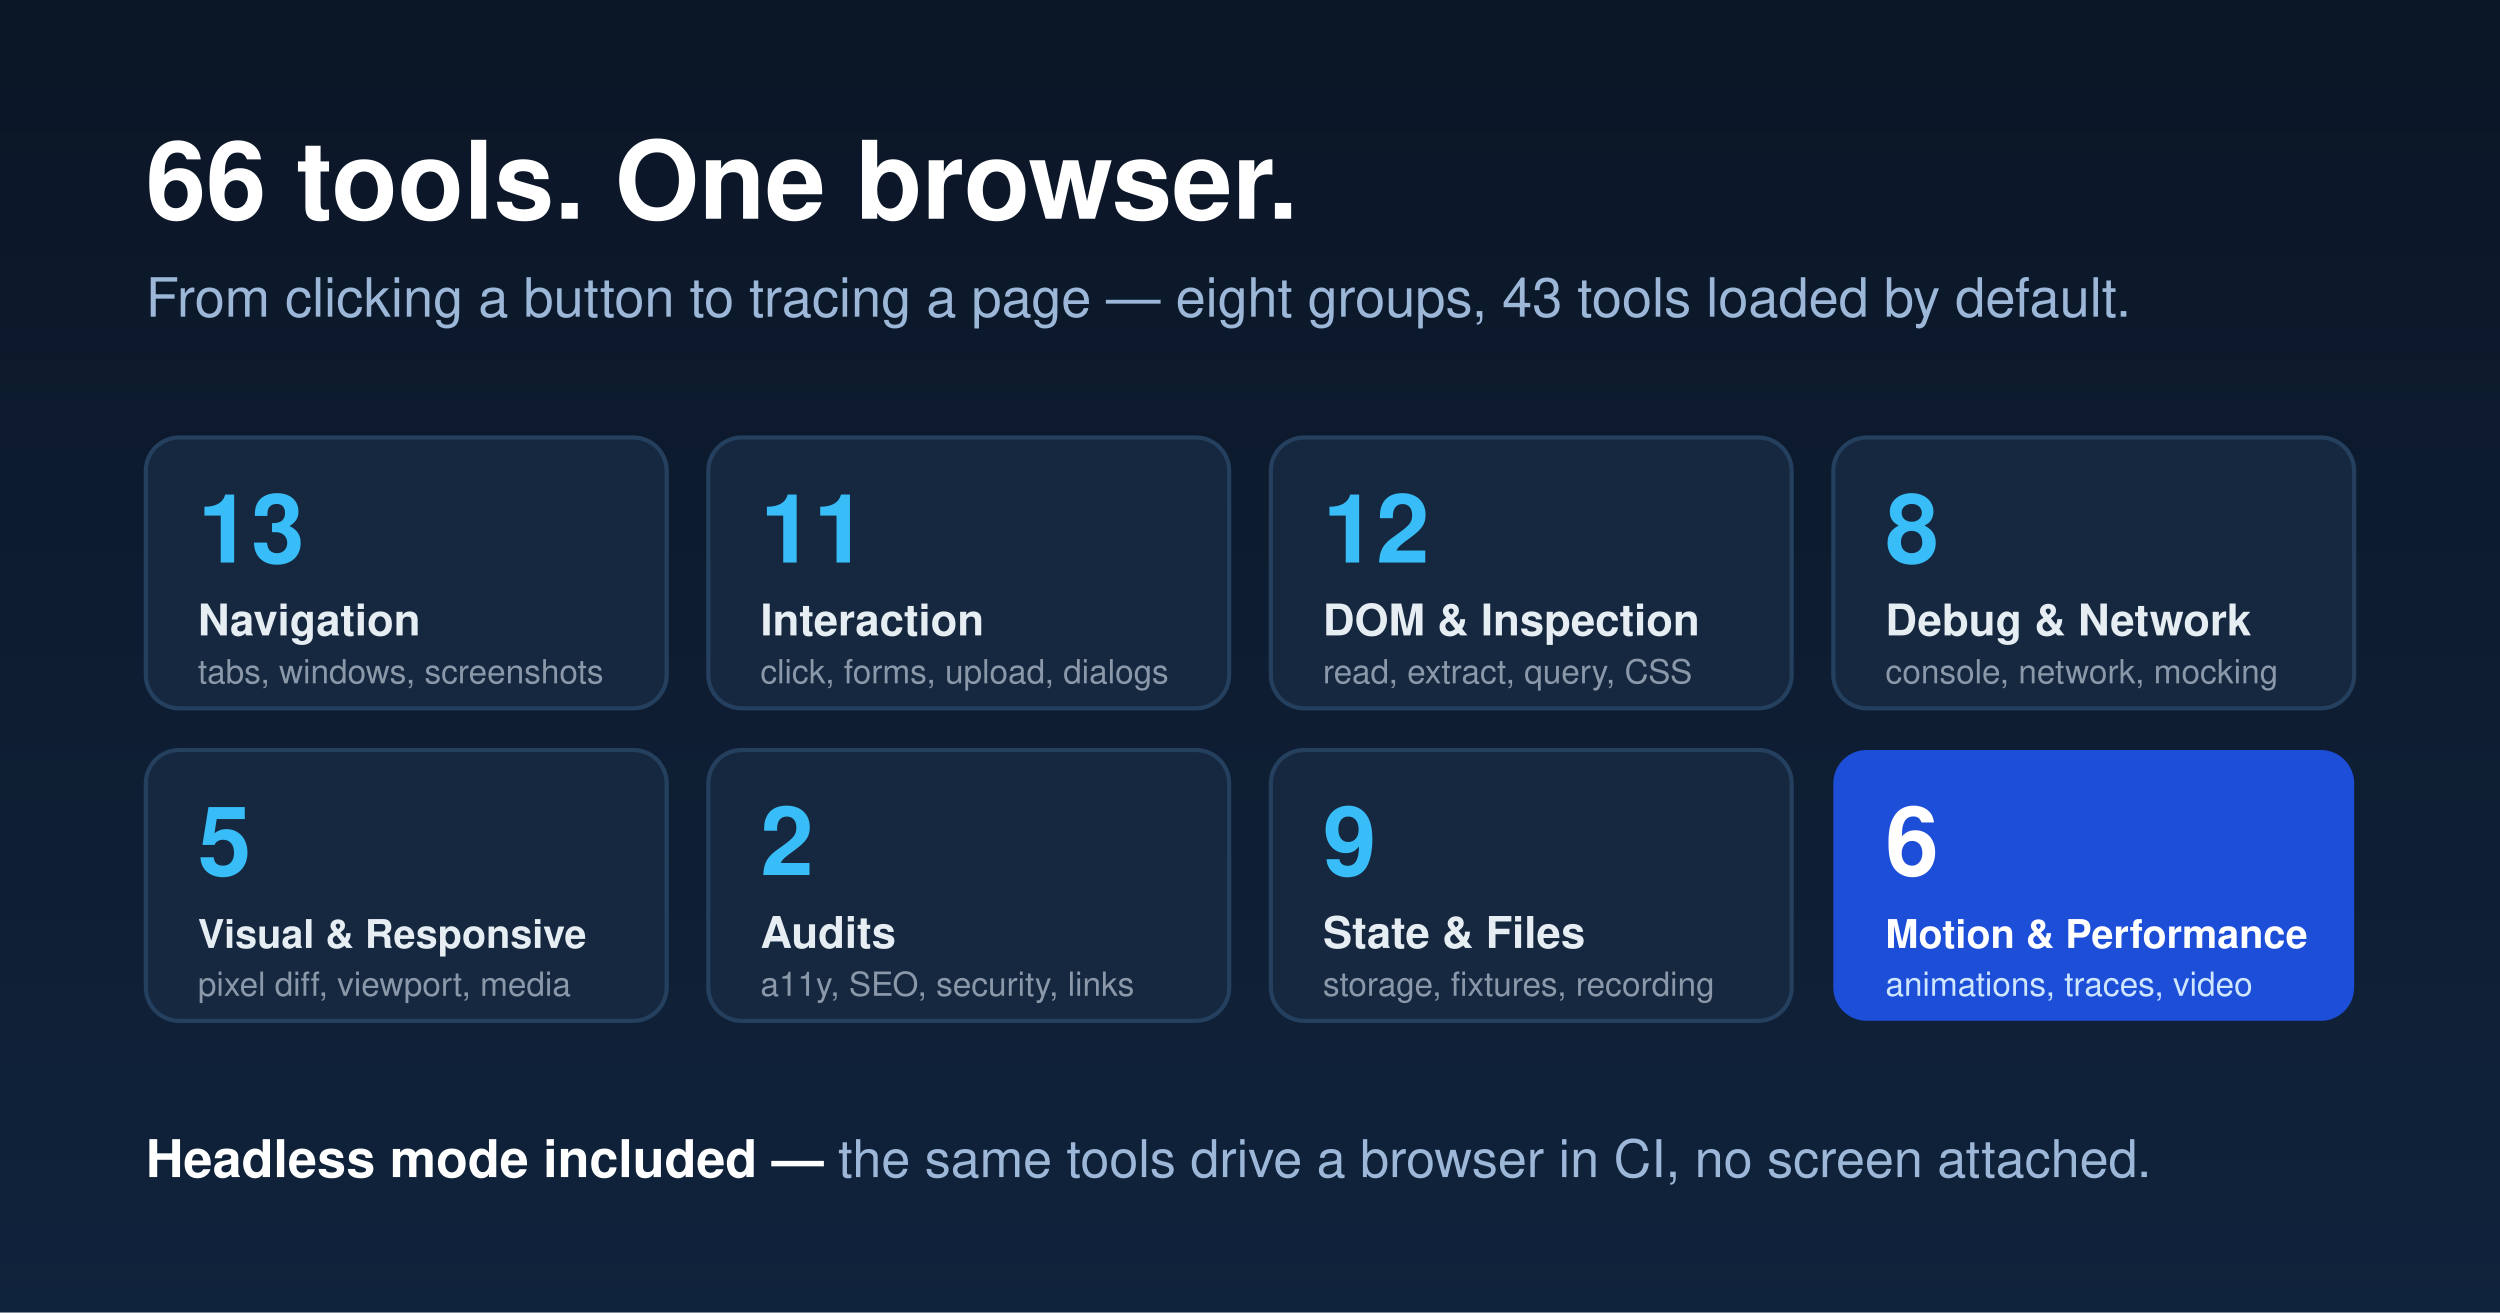
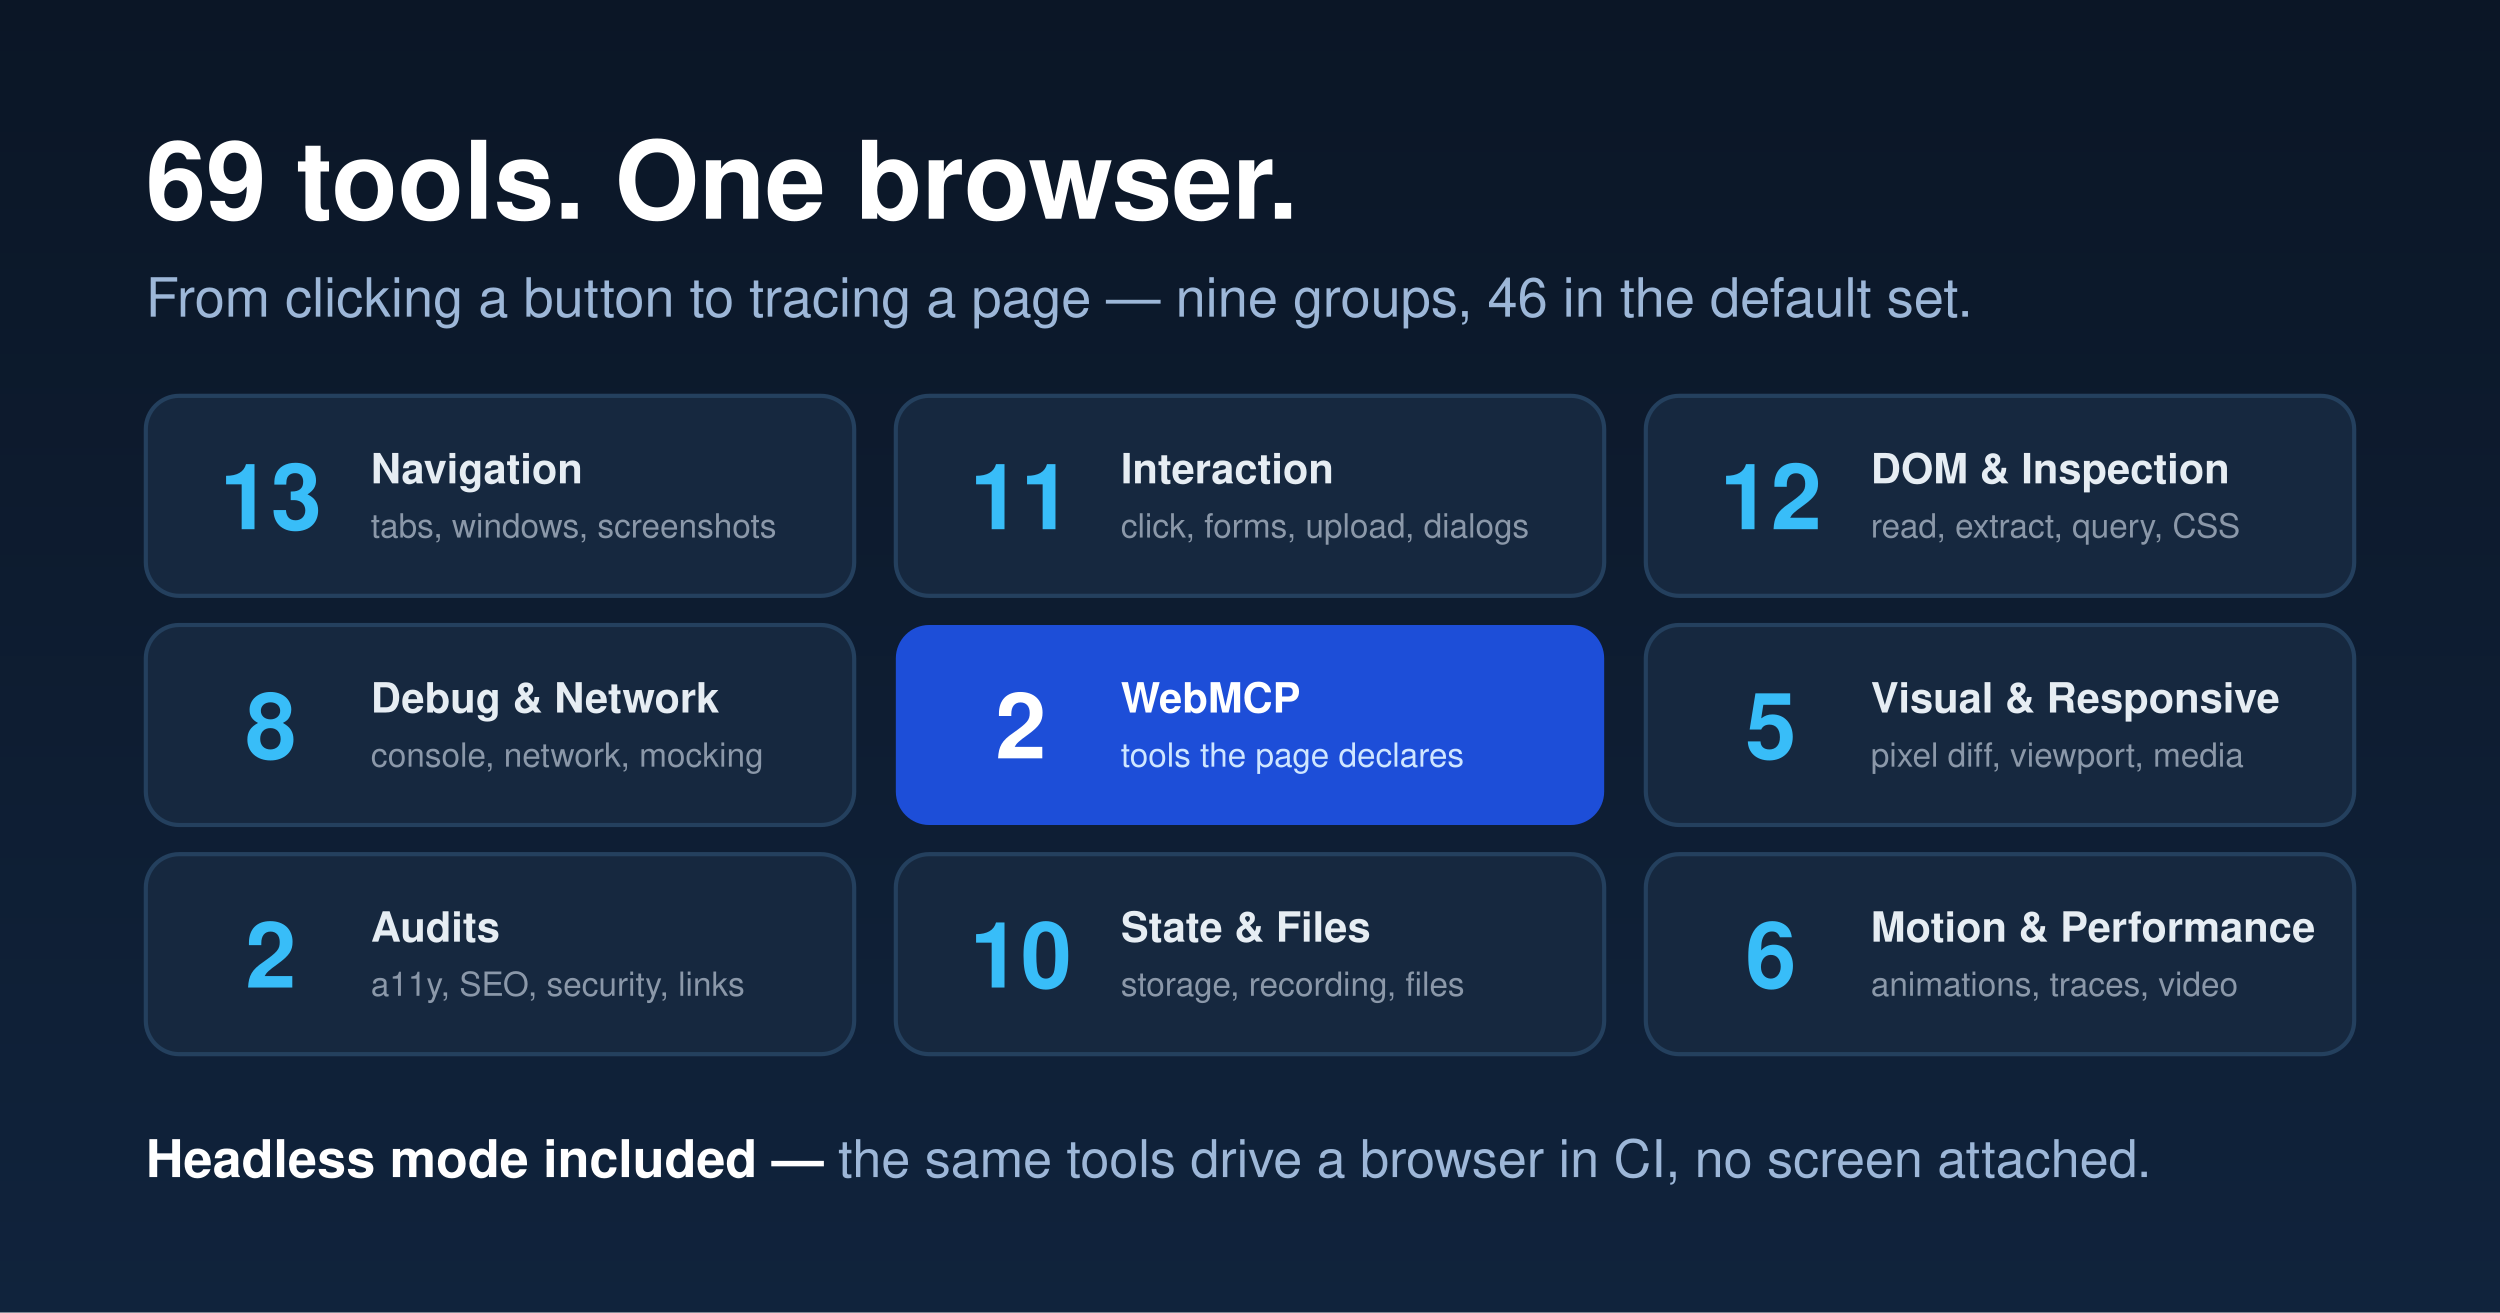
<svg xmlns="http://www.w3.org/2000/svg" width="1200" height="630" viewBox="0 0 1200 630" font-family="-apple-system,'Segoe UI',Helvetica,Arial,sans-serif">
  <defs>
    <linearGradient id="bg4" x1="0" y1="0" x2="0" y2="1">
      <stop offset="0" stop-color="#0b1626" />
      <stop offset="1" stop-color="#10233c" />
    </linearGradient>
  </defs>
  <rect width="1200" height="630" fill="url(#bg4)" />
-   <text x="70" y="105" fill="#ffffff" font-size="52" font-weight="800">66 tools. One browser.</text>
-   <text x="70" y="152" fill="#9db7d8" font-size="26">From clicking a button to tracing a page — eight groups, 43 tools loaded by default.</text>
+   <text x="70" y="105" fill="#ffffff" font-size="52" font-weight="800">69 tools. One browser.</text>
+   <text x="70" y="152" fill="#9db7d8" font-size="26">From clicking a button to tracing a page — nine groups, 46 in the default set.</text>
  <g>
-     <rect x="70" y="210" width="250" height="130" rx="16" fill="#16283f" stroke="#24405e" stroke-width="2" />
-     <text x="95" y="270" fill="#38bdf8" font-size="46" font-weight="800">13</text>
-     <text x="95" y="305" fill="#e6edf3" font-size="21" font-weight="700">Navigation</text>
-     <text x="95" y="328" fill="#8b98a9" font-size="16">tabs, windows, screenshots</text>
-     <rect x="340" y="210" width="250" height="130" rx="16" fill="#16283f" stroke="#24405e" stroke-width="2" />
-     <text x="365" y="270" fill="#38bdf8" font-size="46" font-weight="800">11</text>
-     <text x="365" y="305" fill="#e6edf3" font-size="21" font-weight="700">Interaction</text>
-     <text x="365" y="328" fill="#8b98a9" font-size="16">click, forms, upload, dialogs</text>
-     <rect x="610" y="210" width="250" height="130" rx="16" fill="#16283f" stroke="#24405e" stroke-width="2" />
-     <text x="635" y="270" fill="#38bdf8" font-size="46" font-weight="800">12</text>
-     <text x="635" y="305" fill="#e6edf3" font-size="21" font-weight="700">DOM &amp; Inspection</text>
-     <text x="635" y="328" fill="#8b98a9" font-size="16">read, extract, query, CSS</text>
-     <rect x="880" y="210" width="250" height="130" rx="16" fill="#16283f" stroke="#24405e" stroke-width="2" />
-     <text x="905" y="270" fill="#38bdf8" font-size="46" font-weight="800">8</text>
-     <text x="905" y="305" fill="#e6edf3" font-size="21" font-weight="700">Debug &amp; Network</text>
-     <text x="905" y="328" fill="#8b98a9" font-size="16">console, network, mocking</text>
-   </g>
-   <g>
-     <rect x="70" y="360" width="250" height="130" rx="16" fill="#16283f" stroke="#24405e" stroke-width="2" />
-     <text x="95" y="420" fill="#38bdf8" font-size="46" font-weight="800">5</text>
-     <text x="95" y="455" fill="#e6edf3" font-size="19" font-weight="700">Visual &amp; Responsive</text>
-     <text x="95" y="478" fill="#8b98a9" font-size="16">pixel diff, viewport, media</text>
-     <rect x="340" y="360" width="250" height="130" rx="16" fill="#16283f" stroke="#24405e" stroke-width="2" />
-     <text x="365" y="420" fill="#38bdf8" font-size="46" font-weight="800">2</text>
-     <text x="365" y="455" fill="#e6edf3" font-size="21" font-weight="700">Audits</text>
-     <text x="365" y="478" fill="#8b98a9" font-size="16">a11y, SEO, security, links</text>
-     <rect x="610" y="360" width="250" height="130" rx="16" fill="#16283f" stroke="#24405e" stroke-width="2" />
-     <text x="635" y="420" fill="#38bdf8" font-size="46" font-weight="800">9</text>
-     <text x="635" y="455" fill="#e6edf3" font-size="21" font-weight="700">State &amp; Files</text>
-     <text x="635" y="478" fill="#8b98a9" font-size="16">storage, fixtures, recording</text>
-     <rect x="880" y="360" width="250" height="130" rx="16" fill="#1d4ed8" />
-     <text x="905" y="420" fill="#ffffff" font-size="46" font-weight="800">6</text>
-     <text x="905" y="455" fill="#ffffff" font-size="19" font-weight="700">Motion &amp; Performance</text>
-     <text x="905" y="478" fill="#cfe6ff" font-size="16">animations, traces, video</text>
+     <rect x="70" y="190" width="340" height="96" rx="16" fill="#16283f" stroke="#24405e" stroke-width="2" />
+     <text x="130" y="254" fill="#38bdf8" font-size="44" font-weight="800" text-anchor="middle">13</text>
+     <text x="178" y="232" fill="#e6edf3" font-size="20" font-weight="700">Navigation</text>
+     <text x="178" y="258" fill="#8b98a9" font-size="16">tabs, windows, screenshots</text>
+     <rect x="430" y="190" width="340" height="96" rx="16" fill="#16283f" stroke="#24405e" stroke-width="2" />
+     <text x="490" y="254" fill="#38bdf8" font-size="44" font-weight="800" text-anchor="middle">11</text>
+     <text x="538" y="232" fill="#e6edf3" font-size="20" font-weight="700">Interaction</text>
+     <text x="538" y="258" fill="#8b98a9" font-size="16">click, forms, upload, dialogs</text>
+     <rect x="790" y="190" width="340" height="96" rx="16" fill="#16283f" stroke="#24405e" stroke-width="2" />
+     <text x="850" y="254" fill="#38bdf8" font-size="44" font-weight="800" text-anchor="middle">12</text>
+     <text x="898" y="232" fill="#e6edf3" font-size="20" font-weight="700">DOM &amp; Inspection</text>
+     <text x="898" y="258" fill="#8b98a9" font-size="16">read, extract, query, CSS</text>
+     <rect x="70" y="300" width="340" height="96" rx="16" fill="#16283f" stroke="#24405e" stroke-width="2" />
+     <text x="130" y="364" fill="#38bdf8" font-size="44" font-weight="800" text-anchor="middle">8</text>
+     <text x="178" y="342" fill="#e6edf3" font-size="20" font-weight="700">Debug &amp; Network</text>
+     <text x="178" y="368" fill="#8b98a9" font-size="16">console, network, mocking</text>
+     <rect x="430" y="300" width="340" height="96" rx="16" fill="#1d4ed8" />
+     <text x="490" y="364" fill="#ffffff" font-size="44" font-weight="800" text-anchor="middle">2</text>
+     <text x="538" y="342" fill="#ffffff" font-size="20" font-weight="700">WebMCP</text>
+     <text x="538" y="368" fill="#cfe6ff" font-size="16">tools the page declares</text>
+     <rect x="790" y="300" width="340" height="96" rx="16" fill="#16283f" stroke="#24405e" stroke-width="2" />
+     <text x="850" y="364" fill="#38bdf8" font-size="44" font-weight="800" text-anchor="middle">5</text>
+     <text x="898" y="342" fill="#e6edf3" font-size="20" font-weight="700">Visual &amp; Responsive</text>
+     <text x="898" y="368" fill="#8b98a9" font-size="16">pixel diff, viewport, media</text>
+     <rect x="70" y="410" width="340" height="96" rx="16" fill="#16283f" stroke="#24405e" stroke-width="2" />
+     <text x="130" y="474" fill="#38bdf8" font-size="44" font-weight="800" text-anchor="middle">2</text>
+     <text x="178" y="452" fill="#e6edf3" font-size="20" font-weight="700">Audits</text>
+     <text x="178" y="478" fill="#8b98a9" font-size="16">a11y, SEO, security, links</text>
+     <rect x="430" y="410" width="340" height="96" rx="16" fill="#16283f" stroke="#24405e" stroke-width="2" />
+     <text x="490" y="474" fill="#38bdf8" font-size="44" font-weight="800" text-anchor="middle">10</text>
+     <text x="538" y="452" fill="#e6edf3" font-size="20" font-weight="700">State &amp; Files</text>
+     <text x="538" y="478" fill="#8b98a9" font-size="16">storage, recording, files</text>
+     <rect x="790" y="410" width="340" height="96" rx="16" fill="#16283f" stroke="#24405e" stroke-width="2" />
+     <text x="850" y="474" fill="#38bdf8" font-size="44" font-weight="800" text-anchor="middle">6</text>
+     <text x="898" y="452" fill="#e6edf3" font-size="20" font-weight="700">Motion &amp; Performance</text>
+     <text x="898" y="478" fill="#8b98a9" font-size="16">animations, traces, video</text>
  </g>
  <text x="70" y="565" fill="#ffffff" font-size="25" font-weight="700">Headless mode included — <tspan fill="#9db7d8" font-weight="400">the same tools drive a browser in CI, no screen attached.</tspan>
  </text>
</svg>
